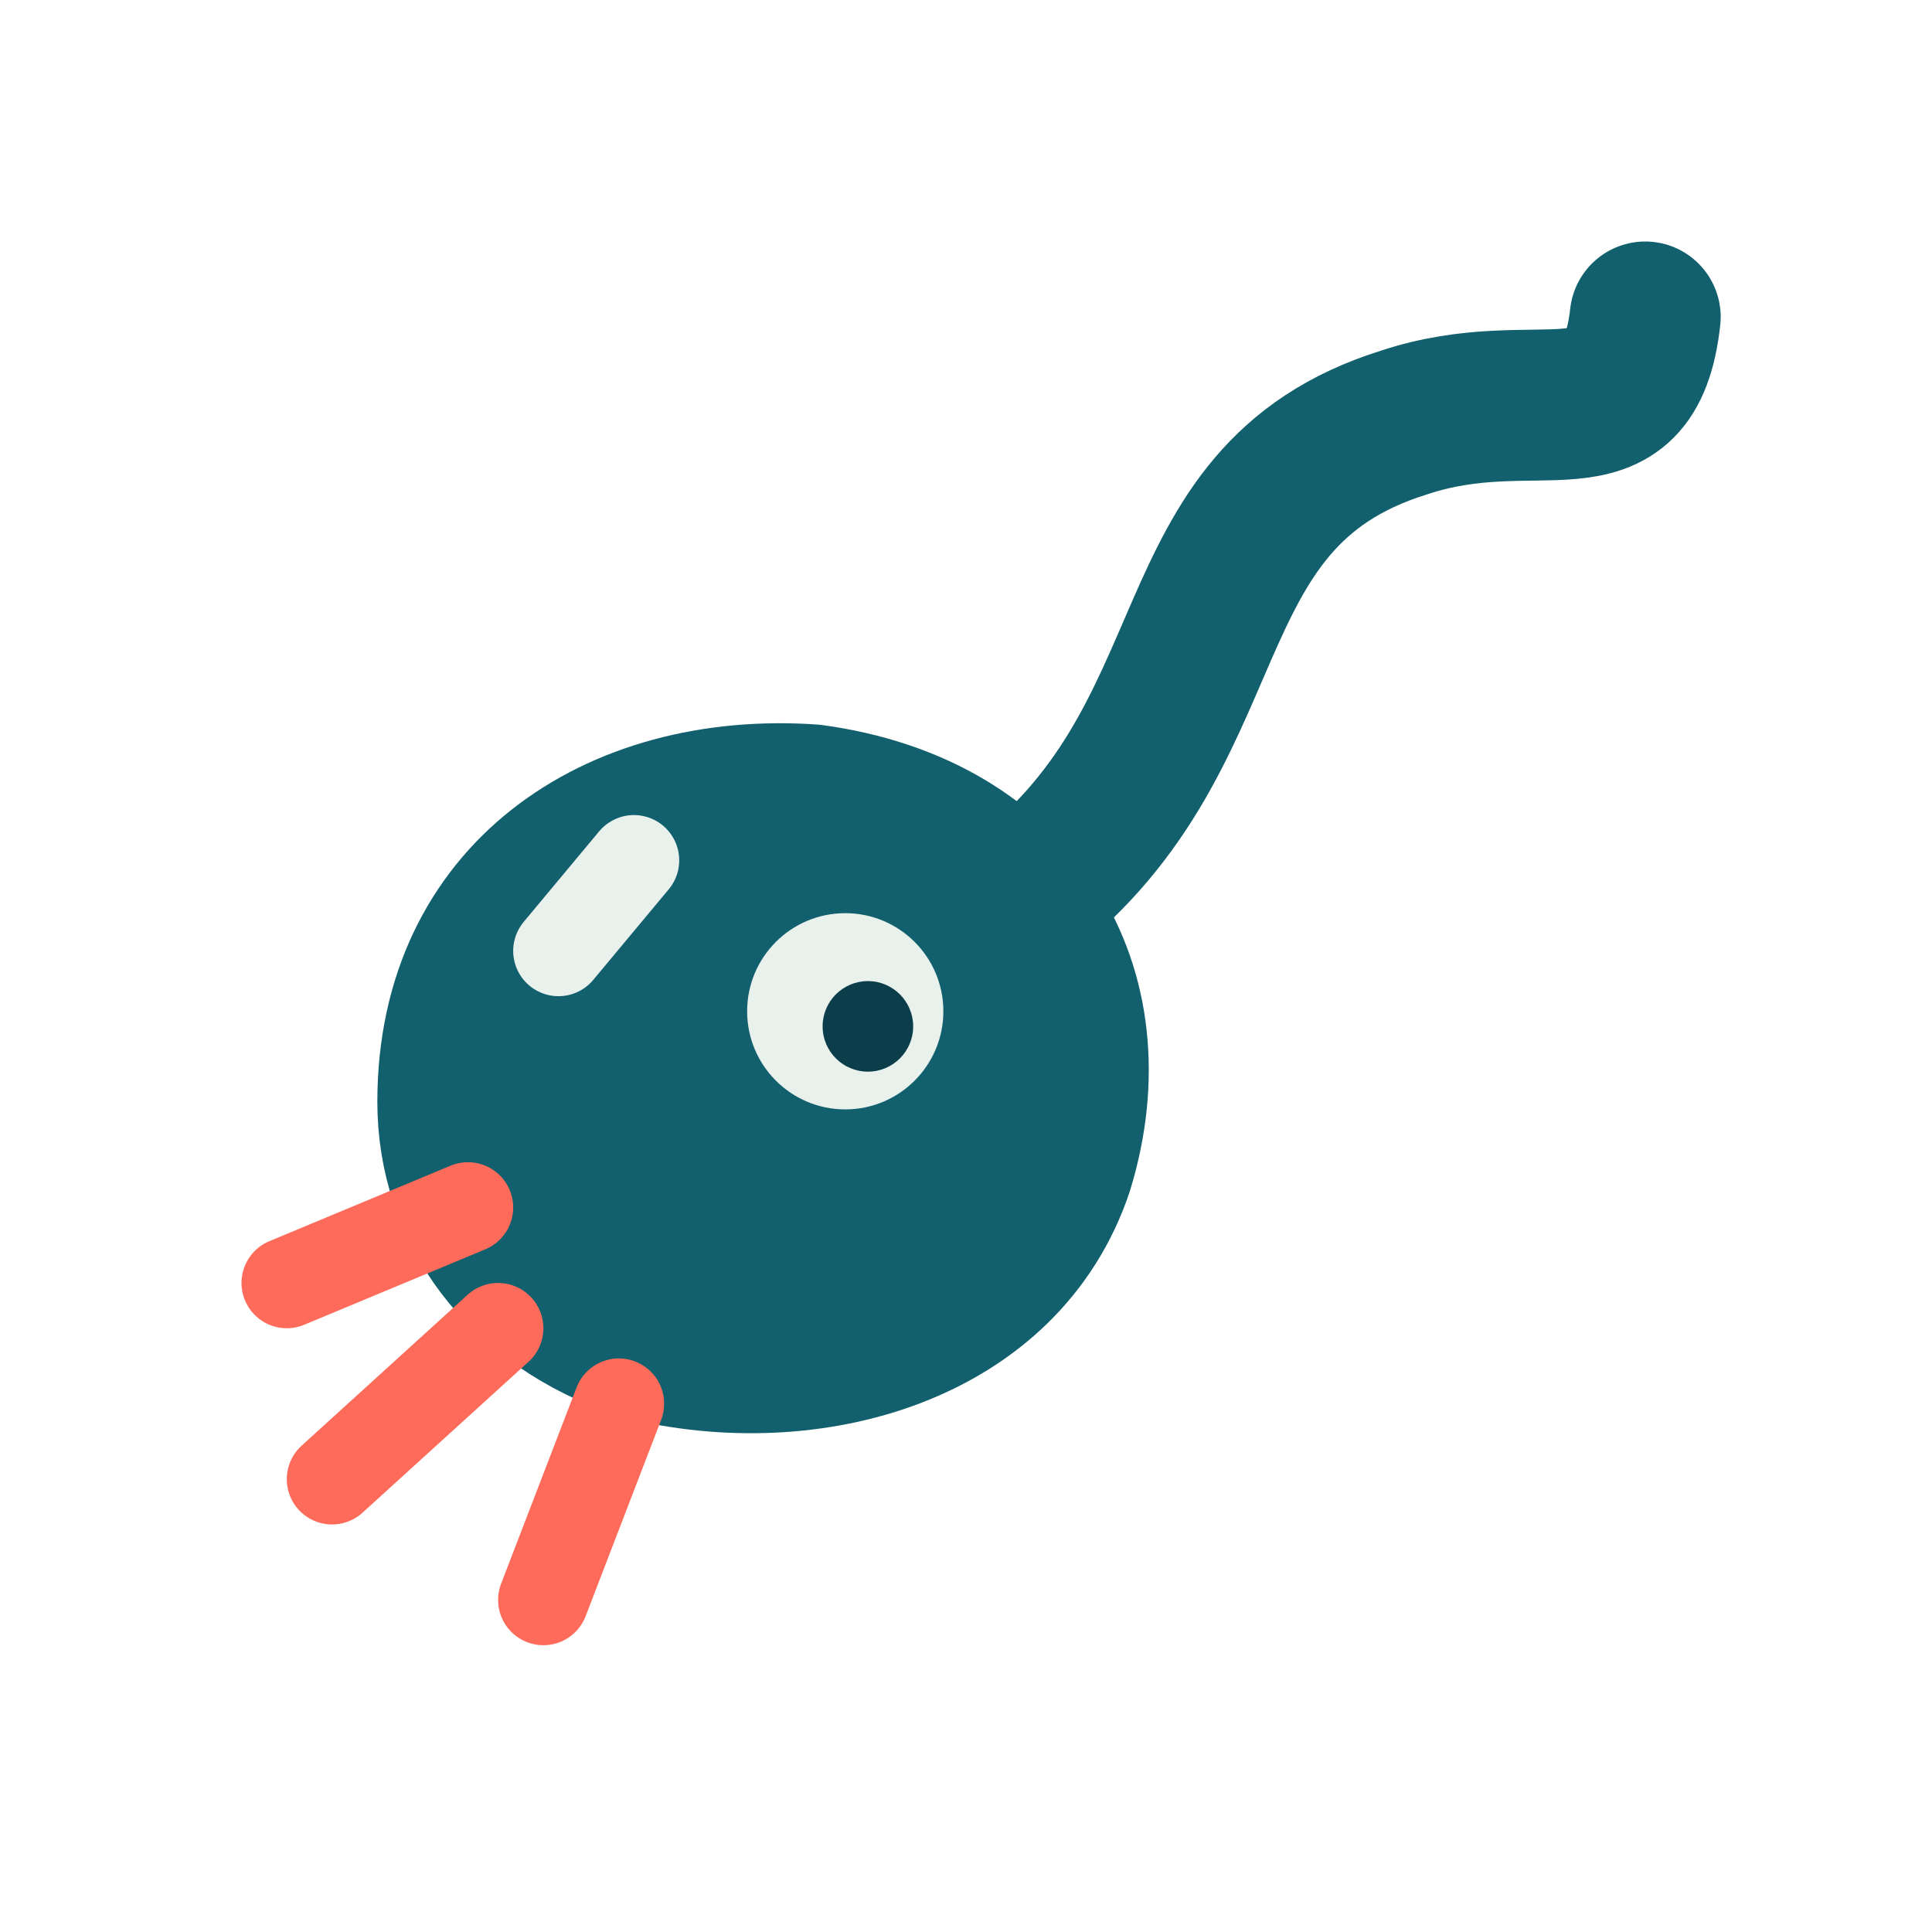
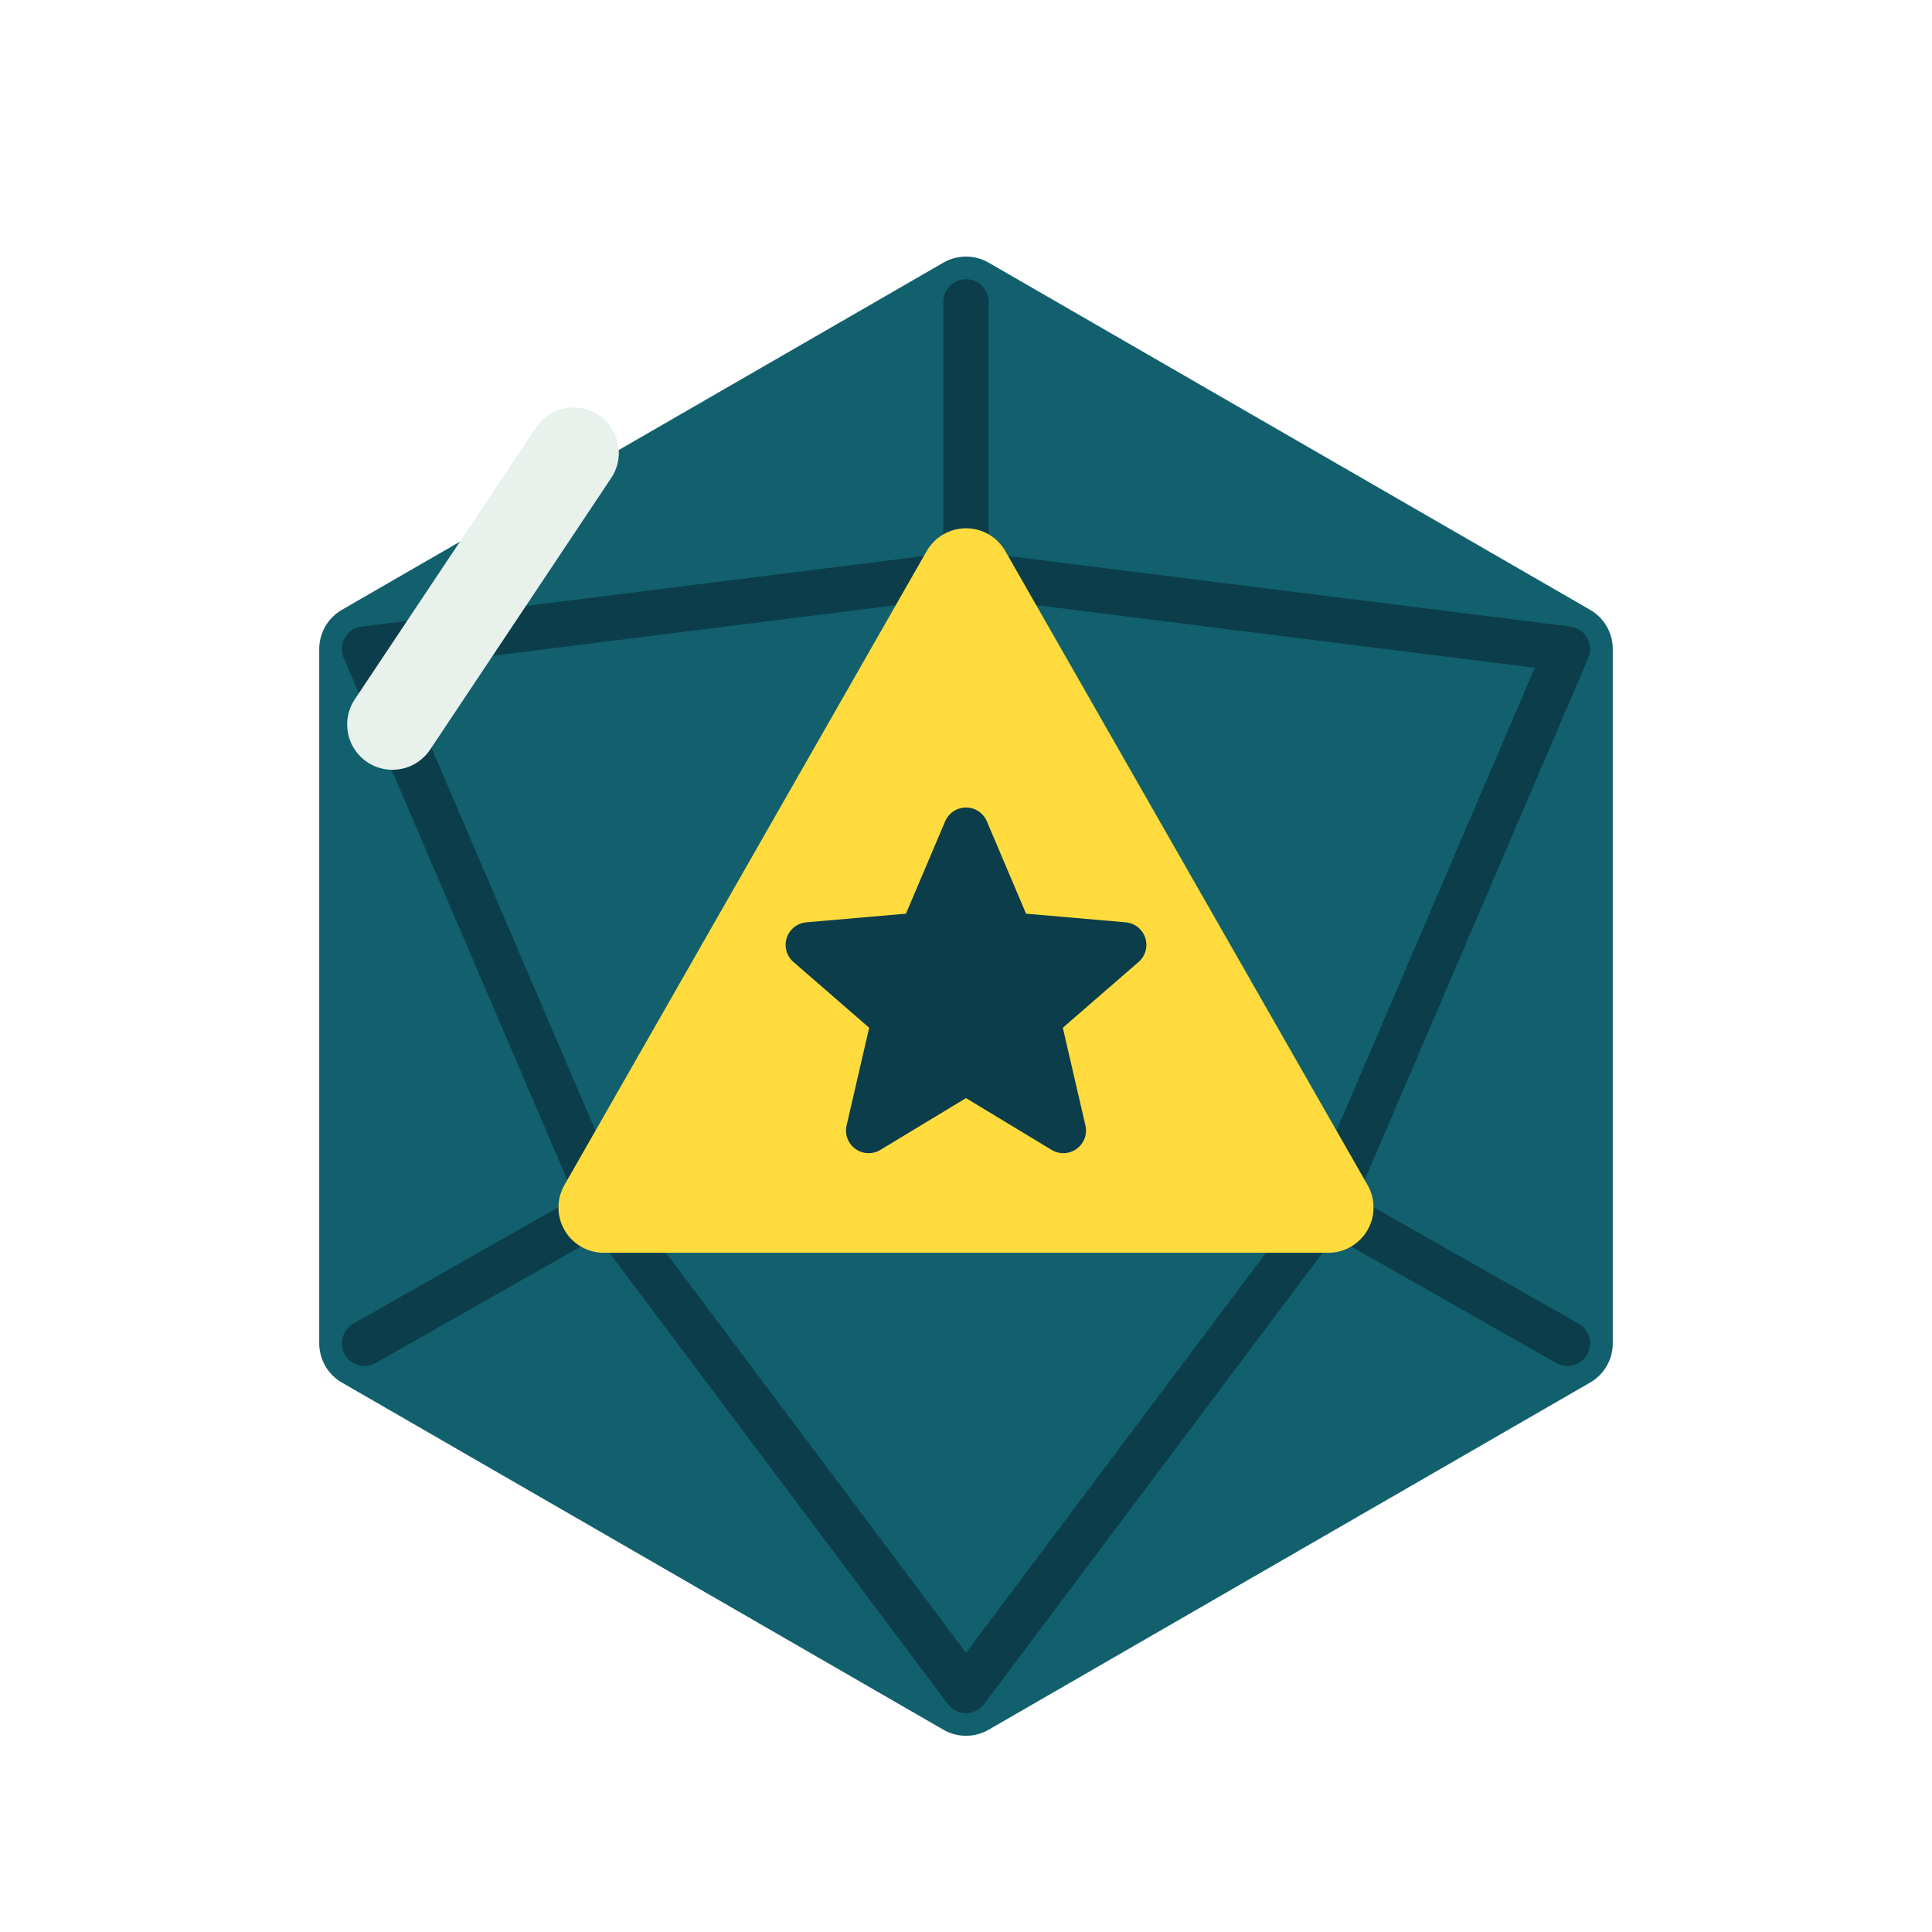
<svg xmlns="http://www.w3.org/2000/svg" viewBox="0 0 256 256" role="img" aria-label="Baldur's Gate 3">
-   <path d="M134 120C164 98 154 66 186 56C204 50 216 60 218 42" stroke="#12606D" stroke-width="20" stroke-linecap="round" stroke-linejoin="round" fill="none" />
-   <path d="M56 146C56 116 80 100 108 102C138 106 152 130 144 156C136 180 108 188 84 182C66 176 56 162 56 146Z" fill="#12606D" stroke="#12606D" stroke-width="12" stroke-linejoin="round" />
-   <path d="M62 160L38 170" stroke="#FF6B5B" stroke-width="12" stroke-linecap="round" stroke-linejoin="round" fill="none" />
-   <path d="M66 176L44 196" stroke="#FF6B5B" stroke-width="12" stroke-linecap="round" stroke-linejoin="round" fill="none" />
-   <path d="M82 186L72 212" stroke="#FF6B5B" stroke-width="12" stroke-linecap="round" stroke-linejoin="round" fill="none" />
-   <circle cx="112" cy="134" r="13" fill="#E8F1EC" />
-   <circle cx="115" cy="136" r="6" fill="#0B3D4A" />
-   <path d="M74 126L84 114" stroke="#E8F1EC" stroke-width="12" stroke-linecap="round" stroke-linejoin="round" fill="none" />
+   <polygon points="128,40 207.7,86 207.7,178 128,224 48.3,178 48.3,86" fill="#12606D" stroke="#12606D" stroke-width="12" stroke-linejoin="round" />
+   <path d="M128 40L128 76L207.7 86 M48.3 86L128 76 M207.7 86L176 160L207.7 178 M128 224L176 160M128 224L80 160 M48.3 178L80 160L48.3 86" stroke="#0B3D4A" stroke-width="6" stroke-linecap="round" stroke-linejoin="round" fill="none" />
+   <polygon points="128,76 176,160 80,160" fill="#FFDB3D" stroke="#FFDB3D" stroke-width="12" stroke-linejoin="round" />
+   <polygon points="128,110 133.9,123.9 148.9,125.2 137.5,135.1 140.9,149.8 128,142 115.1,149.8 118.5,135.1 107.1,125.2 122.1,123.9" fill="#0B3D4A" stroke="#0B3D4A" stroke-width="6" stroke-linejoin="round" />
+   <path d="M52 96L76 60" stroke="#E8F1EC" stroke-width="12" stroke-linecap="round" stroke-linejoin="round" fill="none" />
</svg>
